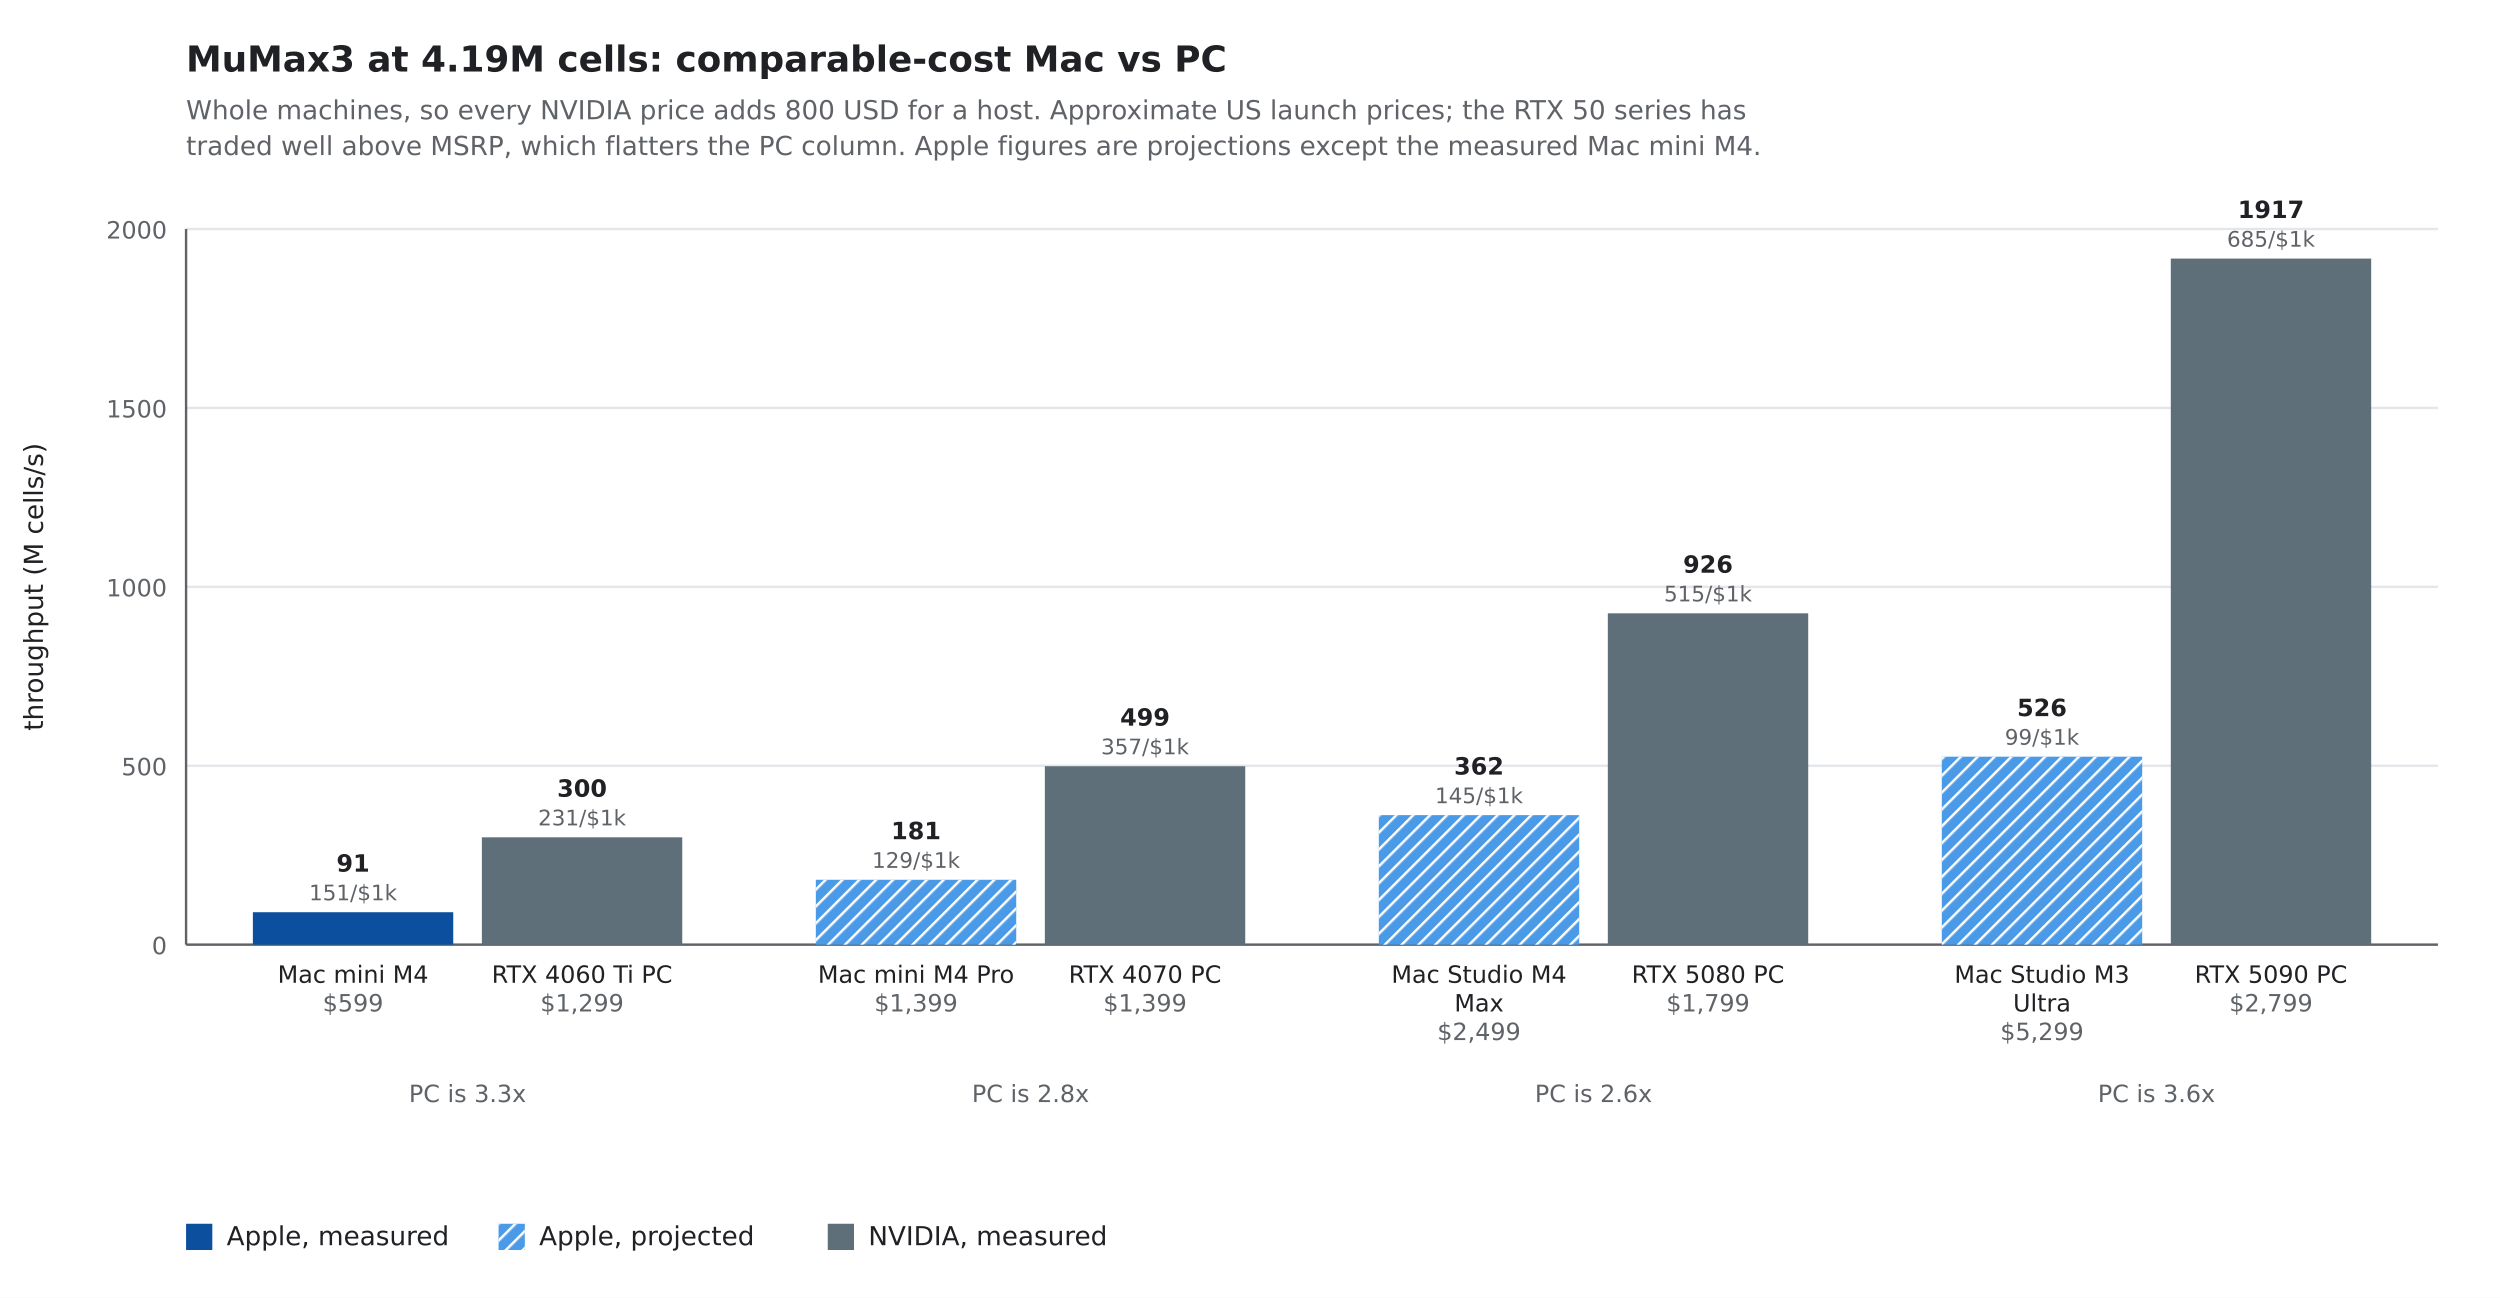
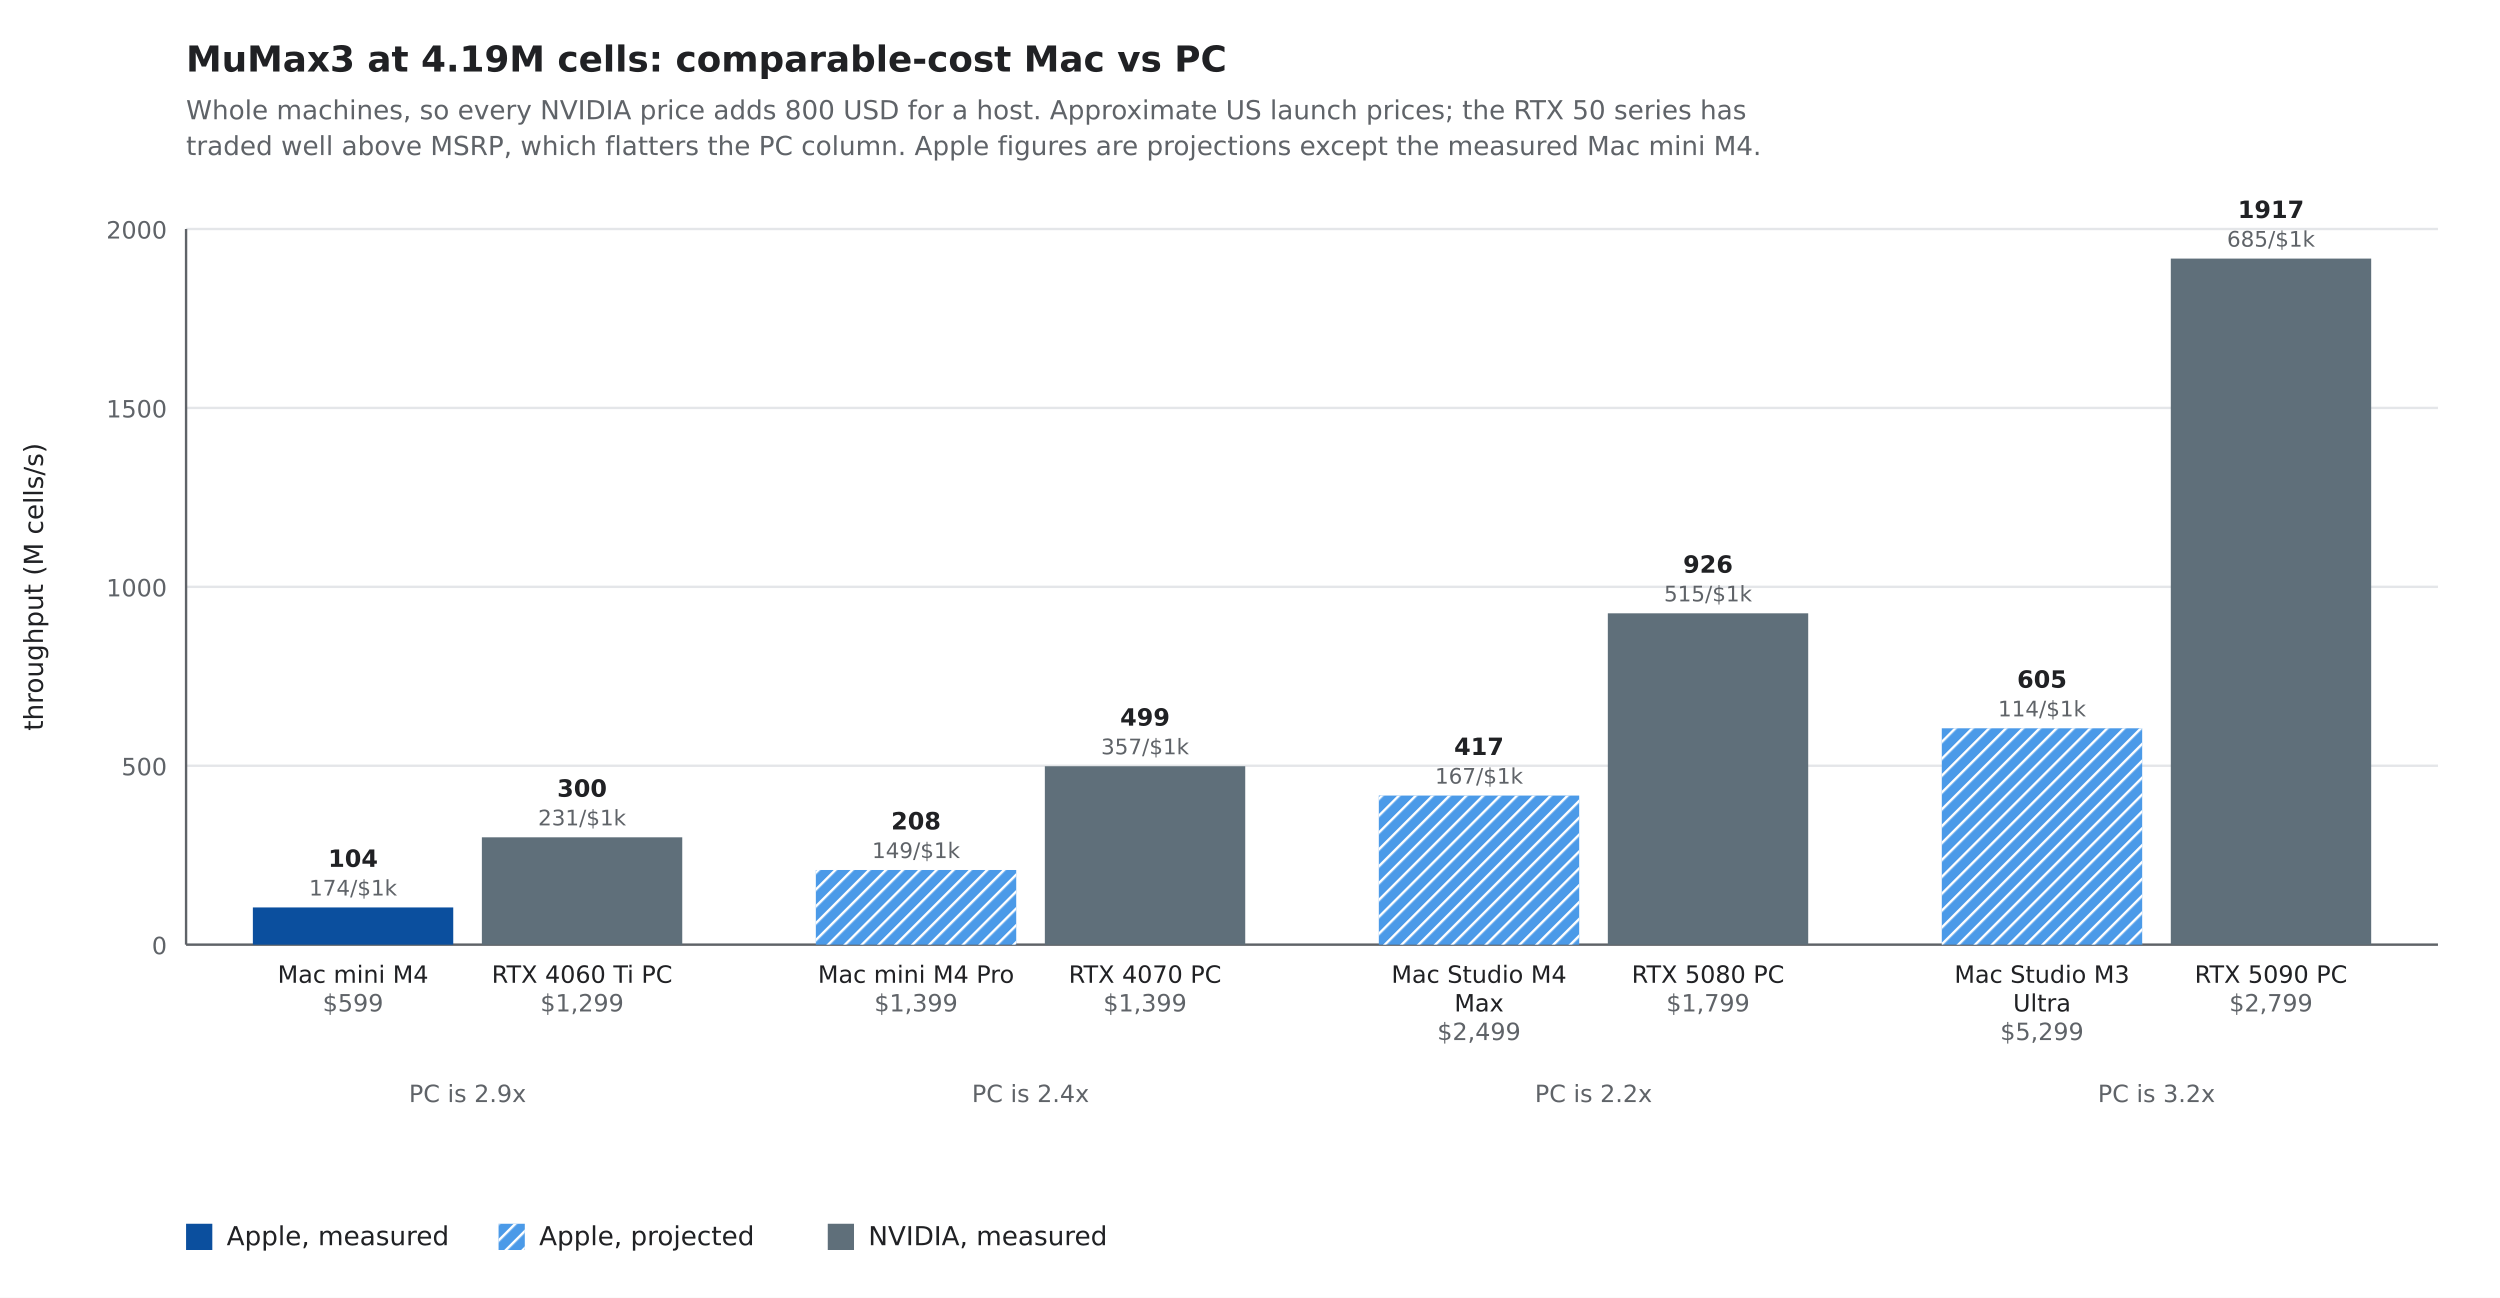
<svg xmlns="http://www.w3.org/2000/svg" width="1048" height="544" viewBox="0 0 1048 544">
  <defs>
    <pattern id="hatch" width="5" height="5" patternTransform="rotate(45)" patternUnits="userSpaceOnUse">
      <line x1="0" y1="0" x2="0" y2="5" stroke="#ffffff" stroke-width="2.1" />
    </pattern>
  </defs>
  <rect width="1048" height="544" fill="#ffffff" />
  <text x="78" y="30" font-family="DejaVu Sans, Helvetica, Arial, sans-serif" font-size="15" font-weight="600" fill="#202124">MuMax3 at 4.19M cells: comparable-cost Mac vs PC</text>
  <text x="78" y="50" font-family="DejaVu Sans, Helvetica, Arial, sans-serif" font-size="11" fill="#5f6368">Whole machines, so every NVIDIA price adds 800 USD for a host. Approximate US launch prices; the RTX 50 series has</text>
  <text x="78" y="65" font-family="DejaVu Sans, Helvetica, Arial, sans-serif" font-size="11" fill="#5f6368">traded well above MSRP, which flatters the PC column. Apple figures are projections except the measured Mac mini M4.</text>
  <line x1="78" y1="396.0" x2="1022" y2="396.0" stroke="#e4e6e9" stroke-width="1" />
  <text x="70" y="400.0" font-family="DejaVu Sans, Helvetica, Arial, sans-serif" font-size="10" fill="#5f6368" text-anchor="end">0</text>
  <line x1="78" y1="321.0" x2="1022" y2="321.0" stroke="#e4e6e9" stroke-width="1" />
  <text x="70" y="325.0" font-family="DejaVu Sans, Helvetica, Arial, sans-serif" font-size="10" fill="#5f6368" text-anchor="end">500</text>
  <line x1="78" y1="246.0" x2="1022" y2="246.0" stroke="#e4e6e9" stroke-width="1" />
  <text x="70" y="250.0" font-family="DejaVu Sans, Helvetica, Arial, sans-serif" font-size="10" fill="#5f6368" text-anchor="end">1000</text>
  <line x1="78" y1="171.0" x2="1022" y2="171.0" stroke="#e4e6e9" stroke-width="1" />
  <text x="70" y="175.0" font-family="DejaVu Sans, Helvetica, Arial, sans-serif" font-size="10" fill="#5f6368" text-anchor="end">1500</text>
  <line x1="78" y1="96.0" x2="1022" y2="96.0" stroke="#e4e6e9" stroke-width="1" />
  <text x="70" y="100.0" font-family="DejaVu Sans, Helvetica, Arial, sans-serif" font-size="10" fill="#5f6368" text-anchor="end">2000</text>
  <line x1="78" y1="96" x2="78" y2="396" stroke="#5f6368" stroke-width="1" />
  <line x1="78" y1="396" x2="1022" y2="396" stroke="#5f6368" stroke-width="1" />
  <text x="18" y="246.0" font-family="DejaVu Sans, Helvetica, Arial, sans-serif" font-size="11" fill="#202124" text-anchor="middle" transform="rotate(-90 18 246.0)">throughput (M cells/s)</text>
-   <rect x="106.0" y="382.4" width="84" height="13.6" fill="#0b4f9e" />
-   <text x="148.0" y="365.4" font-family="DejaVu Sans, Helvetica, Arial, sans-serif" font-size="10" font-weight="600" fill="#202124" text-anchor="middle">91</text>
-   <text x="148.0" y="377.4" font-family="DejaVu Sans, Helvetica, Arial, sans-serif" font-size="9" fill="#5f6368" text-anchor="middle">151/$1k</text>
+   <rect x="106.0" y="380.4" width="84" height="15.6" fill="#0b4f9e" />
+   <text x="148.0" y="363.4" font-family="DejaVu Sans, Helvetica, Arial, sans-serif" font-size="10" font-weight="600" fill="#202124" text-anchor="middle">104</text>
+   <text x="148.0" y="375.4" font-family="DejaVu Sans, Helvetica, Arial, sans-serif" font-size="9" fill="#5f6368" text-anchor="middle">174/$1k</text>
  <text x="148.0" y="412.0" font-family="DejaVu Sans, Helvetica, Arial, sans-serif" font-size="10" fill="#202124" text-anchor="middle">Mac mini M4</text>
  <text x="148.0" y="424.0" font-family="DejaVu Sans, Helvetica, Arial, sans-serif" font-size="10" fill="#5f6368" text-anchor="middle">$599</text>
  <rect x="202.0" y="351.0" width="84" height="45.0" fill="#5f6f7a" />
  <text x="244.0" y="334.0" font-family="DejaVu Sans, Helvetica, Arial, sans-serif" font-size="10" font-weight="600" fill="#202124" text-anchor="middle">300</text>
  <text x="244.0" y="346.0" font-family="DejaVu Sans, Helvetica, Arial, sans-serif" font-size="9" fill="#5f6368" text-anchor="middle">231/$1k</text>
  <text x="244.0" y="412.0" font-family="DejaVu Sans, Helvetica, Arial, sans-serif" font-size="10" fill="#202124" text-anchor="middle">RTX 4060 Ti PC</text>
  <text x="244.0" y="424.0" font-family="DejaVu Sans, Helvetica, Arial, sans-serif" font-size="10" fill="#5f6368" text-anchor="middle">$1,299</text>
-   <text x="196.0" y="462.0" font-family="DejaVu Sans, Helvetica, Arial, sans-serif" font-size="10" fill="#5f6368" text-anchor="middle">PC is 3.3x</text>
-   <rect x="342.0" y="368.8" width="84" height="27.2" fill="#4b9ae8" />
-   <rect x="342.0" y="368.8" width="84" height="27.2" fill="url(#hatch)" />
-   <text x="384.0" y="351.8" font-family="DejaVu Sans, Helvetica, Arial, sans-serif" font-size="10" font-weight="600" fill="#202124" text-anchor="middle">181</text>
-   <text x="384.0" y="363.8" font-family="DejaVu Sans, Helvetica, Arial, sans-serif" font-size="9" fill="#5f6368" text-anchor="middle">129/$1k</text>
+   <text x="196.0" y="462.0" font-family="DejaVu Sans, Helvetica, Arial, sans-serif" font-size="10" fill="#5f6368" text-anchor="middle">PC is 2.9x</text>
+   <rect x="342.0" y="364.7" width="84" height="31.3" fill="#4b9ae8" />
+   <rect x="342.0" y="364.7" width="84" height="31.3" fill="url(#hatch)" />
+   <text x="384.0" y="347.7" font-family="DejaVu Sans, Helvetica, Arial, sans-serif" font-size="10" font-weight="600" fill="#202124" text-anchor="middle">208</text>
+   <text x="384.0" y="359.7" font-family="DejaVu Sans, Helvetica, Arial, sans-serif" font-size="9" fill="#5f6368" text-anchor="middle">149/$1k</text>
  <text x="384.0" y="412.0" font-family="DejaVu Sans, Helvetica, Arial, sans-serif" font-size="10" fill="#202124" text-anchor="middle">Mac mini M4 Pro</text>
  <text x="384.0" y="424.0" font-family="DejaVu Sans, Helvetica, Arial, sans-serif" font-size="10" fill="#5f6368" text-anchor="middle">$1,399</text>
  <rect x="438.0" y="321.2" width="84" height="74.8" fill="#5f6f7a" />
  <text x="480.0" y="304.2" font-family="DejaVu Sans, Helvetica, Arial, sans-serif" font-size="10" font-weight="600" fill="#202124" text-anchor="middle">499</text>
  <text x="480.0" y="316.2" font-family="DejaVu Sans, Helvetica, Arial, sans-serif" font-size="9" fill="#5f6368" text-anchor="middle">357/$1k</text>
  <text x="480.0" y="412.0" font-family="DejaVu Sans, Helvetica, Arial, sans-serif" font-size="10" fill="#202124" text-anchor="middle">RTX 4070 PC</text>
  <text x="480.0" y="424.0" font-family="DejaVu Sans, Helvetica, Arial, sans-serif" font-size="10" fill="#5f6368" text-anchor="middle">$1,399</text>
-   <text x="432.0" y="462.0" font-family="DejaVu Sans, Helvetica, Arial, sans-serif" font-size="10" fill="#5f6368" text-anchor="middle">PC is 2.8x</text>
-   <rect x="578.0" y="341.7" width="84" height="54.3" fill="#4b9ae8" />
-   <rect x="578.0" y="341.7" width="84" height="54.3" fill="url(#hatch)" />
-   <text x="620.0" y="324.7" font-family="DejaVu Sans, Helvetica, Arial, sans-serif" font-size="10" font-weight="600" fill="#202124" text-anchor="middle">362</text>
-   <text x="620.0" y="336.7" font-family="DejaVu Sans, Helvetica, Arial, sans-serif" font-size="9" fill="#5f6368" text-anchor="middle">145/$1k</text>
+   <text x="432.0" y="462.0" font-family="DejaVu Sans, Helvetica, Arial, sans-serif" font-size="10" fill="#5f6368" text-anchor="middle">PC is 2.4x</text>
+   <rect x="578.0" y="333.5" width="84" height="62.5" fill="#4b9ae8" />
+   <rect x="578.0" y="333.5" width="84" height="62.5" fill="url(#hatch)" />
+   <text x="620.0" y="316.5" font-family="DejaVu Sans, Helvetica, Arial, sans-serif" font-size="10" font-weight="600" fill="#202124" text-anchor="middle">417</text>
+   <text x="620.0" y="328.5" font-family="DejaVu Sans, Helvetica, Arial, sans-serif" font-size="9" fill="#5f6368" text-anchor="middle">167/$1k</text>
  <text x="620.0" y="412.0" font-family="DejaVu Sans, Helvetica, Arial, sans-serif" font-size="10" fill="#202124" text-anchor="middle">Mac Studio M4</text>
  <text x="620.0" y="424.0" font-family="DejaVu Sans, Helvetica, Arial, sans-serif" font-size="10" fill="#202124" text-anchor="middle">Max</text>
  <text x="620.0" y="436.0" font-family="DejaVu Sans, Helvetica, Arial, sans-serif" font-size="10" fill="#5f6368" text-anchor="middle">$2,499</text>
  <rect x="674.0" y="257.1" width="84" height="138.9" fill="#5f6f7a" />
  <text x="716.0" y="240.1" font-family="DejaVu Sans, Helvetica, Arial, sans-serif" font-size="10" font-weight="600" fill="#202124" text-anchor="middle">926</text>
  <text x="716.0" y="252.1" font-family="DejaVu Sans, Helvetica, Arial, sans-serif" font-size="9" fill="#5f6368" text-anchor="middle">515/$1k</text>
  <text x="716.0" y="412.0" font-family="DejaVu Sans, Helvetica, Arial, sans-serif" font-size="10" fill="#202124" text-anchor="middle">RTX 5080 PC</text>
  <text x="716.0" y="424.0" font-family="DejaVu Sans, Helvetica, Arial, sans-serif" font-size="10" fill="#5f6368" text-anchor="middle">$1,799</text>
-   <text x="668.0" y="462.0" font-family="DejaVu Sans, Helvetica, Arial, sans-serif" font-size="10" fill="#5f6368" text-anchor="middle">PC is 2.6x</text>
-   <rect x="814.0" y="317.2" width="84" height="78.8" fill="#4b9ae8" />
-   <rect x="814.0" y="317.2" width="84" height="78.8" fill="url(#hatch)" />
-   <text x="856.0" y="300.2" font-family="DejaVu Sans, Helvetica, Arial, sans-serif" font-size="10" font-weight="600" fill="#202124" text-anchor="middle">526</text>
-   <text x="856.0" y="312.2" font-family="DejaVu Sans, Helvetica, Arial, sans-serif" font-size="9" fill="#5f6368" text-anchor="middle">99/$1k</text>
+   <text x="668.0" y="462.0" font-family="DejaVu Sans, Helvetica, Arial, sans-serif" font-size="10" fill="#5f6368" text-anchor="middle">PC is 2.2x</text>
+   <rect x="814.0" y="305.3" width="84" height="90.7" fill="#4b9ae8" />
+   <rect x="814.0" y="305.3" width="84" height="90.7" fill="url(#hatch)" />
+   <text x="856.0" y="288.3" font-family="DejaVu Sans, Helvetica, Arial, sans-serif" font-size="10" font-weight="600" fill="#202124" text-anchor="middle">605</text>
+   <text x="856.0" y="300.3" font-family="DejaVu Sans, Helvetica, Arial, sans-serif" font-size="9" fill="#5f6368" text-anchor="middle">114/$1k</text>
  <text x="856.0" y="412.0" font-family="DejaVu Sans, Helvetica, Arial, sans-serif" font-size="10" fill="#202124" text-anchor="middle">Mac Studio M3</text>
  <text x="856.0" y="424.0" font-family="DejaVu Sans, Helvetica, Arial, sans-serif" font-size="10" fill="#202124" text-anchor="middle">Ultra</text>
  <text x="856.0" y="436.0" font-family="DejaVu Sans, Helvetica, Arial, sans-serif" font-size="10" fill="#5f6368" text-anchor="middle">$5,299</text>
  <rect x="910.0" y="108.4" width="84" height="287.6" fill="#5f6f7a" />
  <text x="952.0" y="91.4" font-family="DejaVu Sans, Helvetica, Arial, sans-serif" font-size="10" font-weight="600" fill="#202124" text-anchor="middle">1917</text>
  <text x="952.0" y="103.4" font-family="DejaVu Sans, Helvetica, Arial, sans-serif" font-size="9" fill="#5f6368" text-anchor="middle">685/$1k</text>
  <text x="952.0" y="412.0" font-family="DejaVu Sans, Helvetica, Arial, sans-serif" font-size="10" fill="#202124" text-anchor="middle">RTX 5090 PC</text>
  <text x="952.0" y="424.0" font-family="DejaVu Sans, Helvetica, Arial, sans-serif" font-size="10" fill="#5f6368" text-anchor="middle">$2,799</text>
-   <text x="904.0" y="462.0" font-family="DejaVu Sans, Helvetica, Arial, sans-serif" font-size="10" fill="#5f6368" text-anchor="middle">PC is 3.6x</text>
+   <text x="904.0" y="462.0" font-family="DejaVu Sans, Helvetica, Arial, sans-serif" font-size="10" fill="#5f6368" text-anchor="middle">PC is 3.2x</text>
  <rect x="78" y="513" width="11" height="11" fill="#0b4f9e" />
  <text x="95" y="522" font-family="DejaVu Sans, Helvetica, Arial, sans-serif" font-size="11" fill="#202124">Apple, measured</text>
  <rect x="209.0" y="513" width="11" height="11" fill="#4b9ae8" />
  <rect x="209.0" y="513" width="11" height="11" fill="url(#hatch)" />
  <text x="226.0" y="522" font-family="DejaVu Sans, Helvetica, Arial, sans-serif" font-size="11" fill="#202124">Apple, projected</text>
  <rect x="347.0" y="513" width="11" height="11" fill="#5f6f7a" />
  <text x="364.0" y="522" font-family="DejaVu Sans, Helvetica, Arial, sans-serif" font-size="11" fill="#202124">NVIDIA, measured</text>
</svg>
